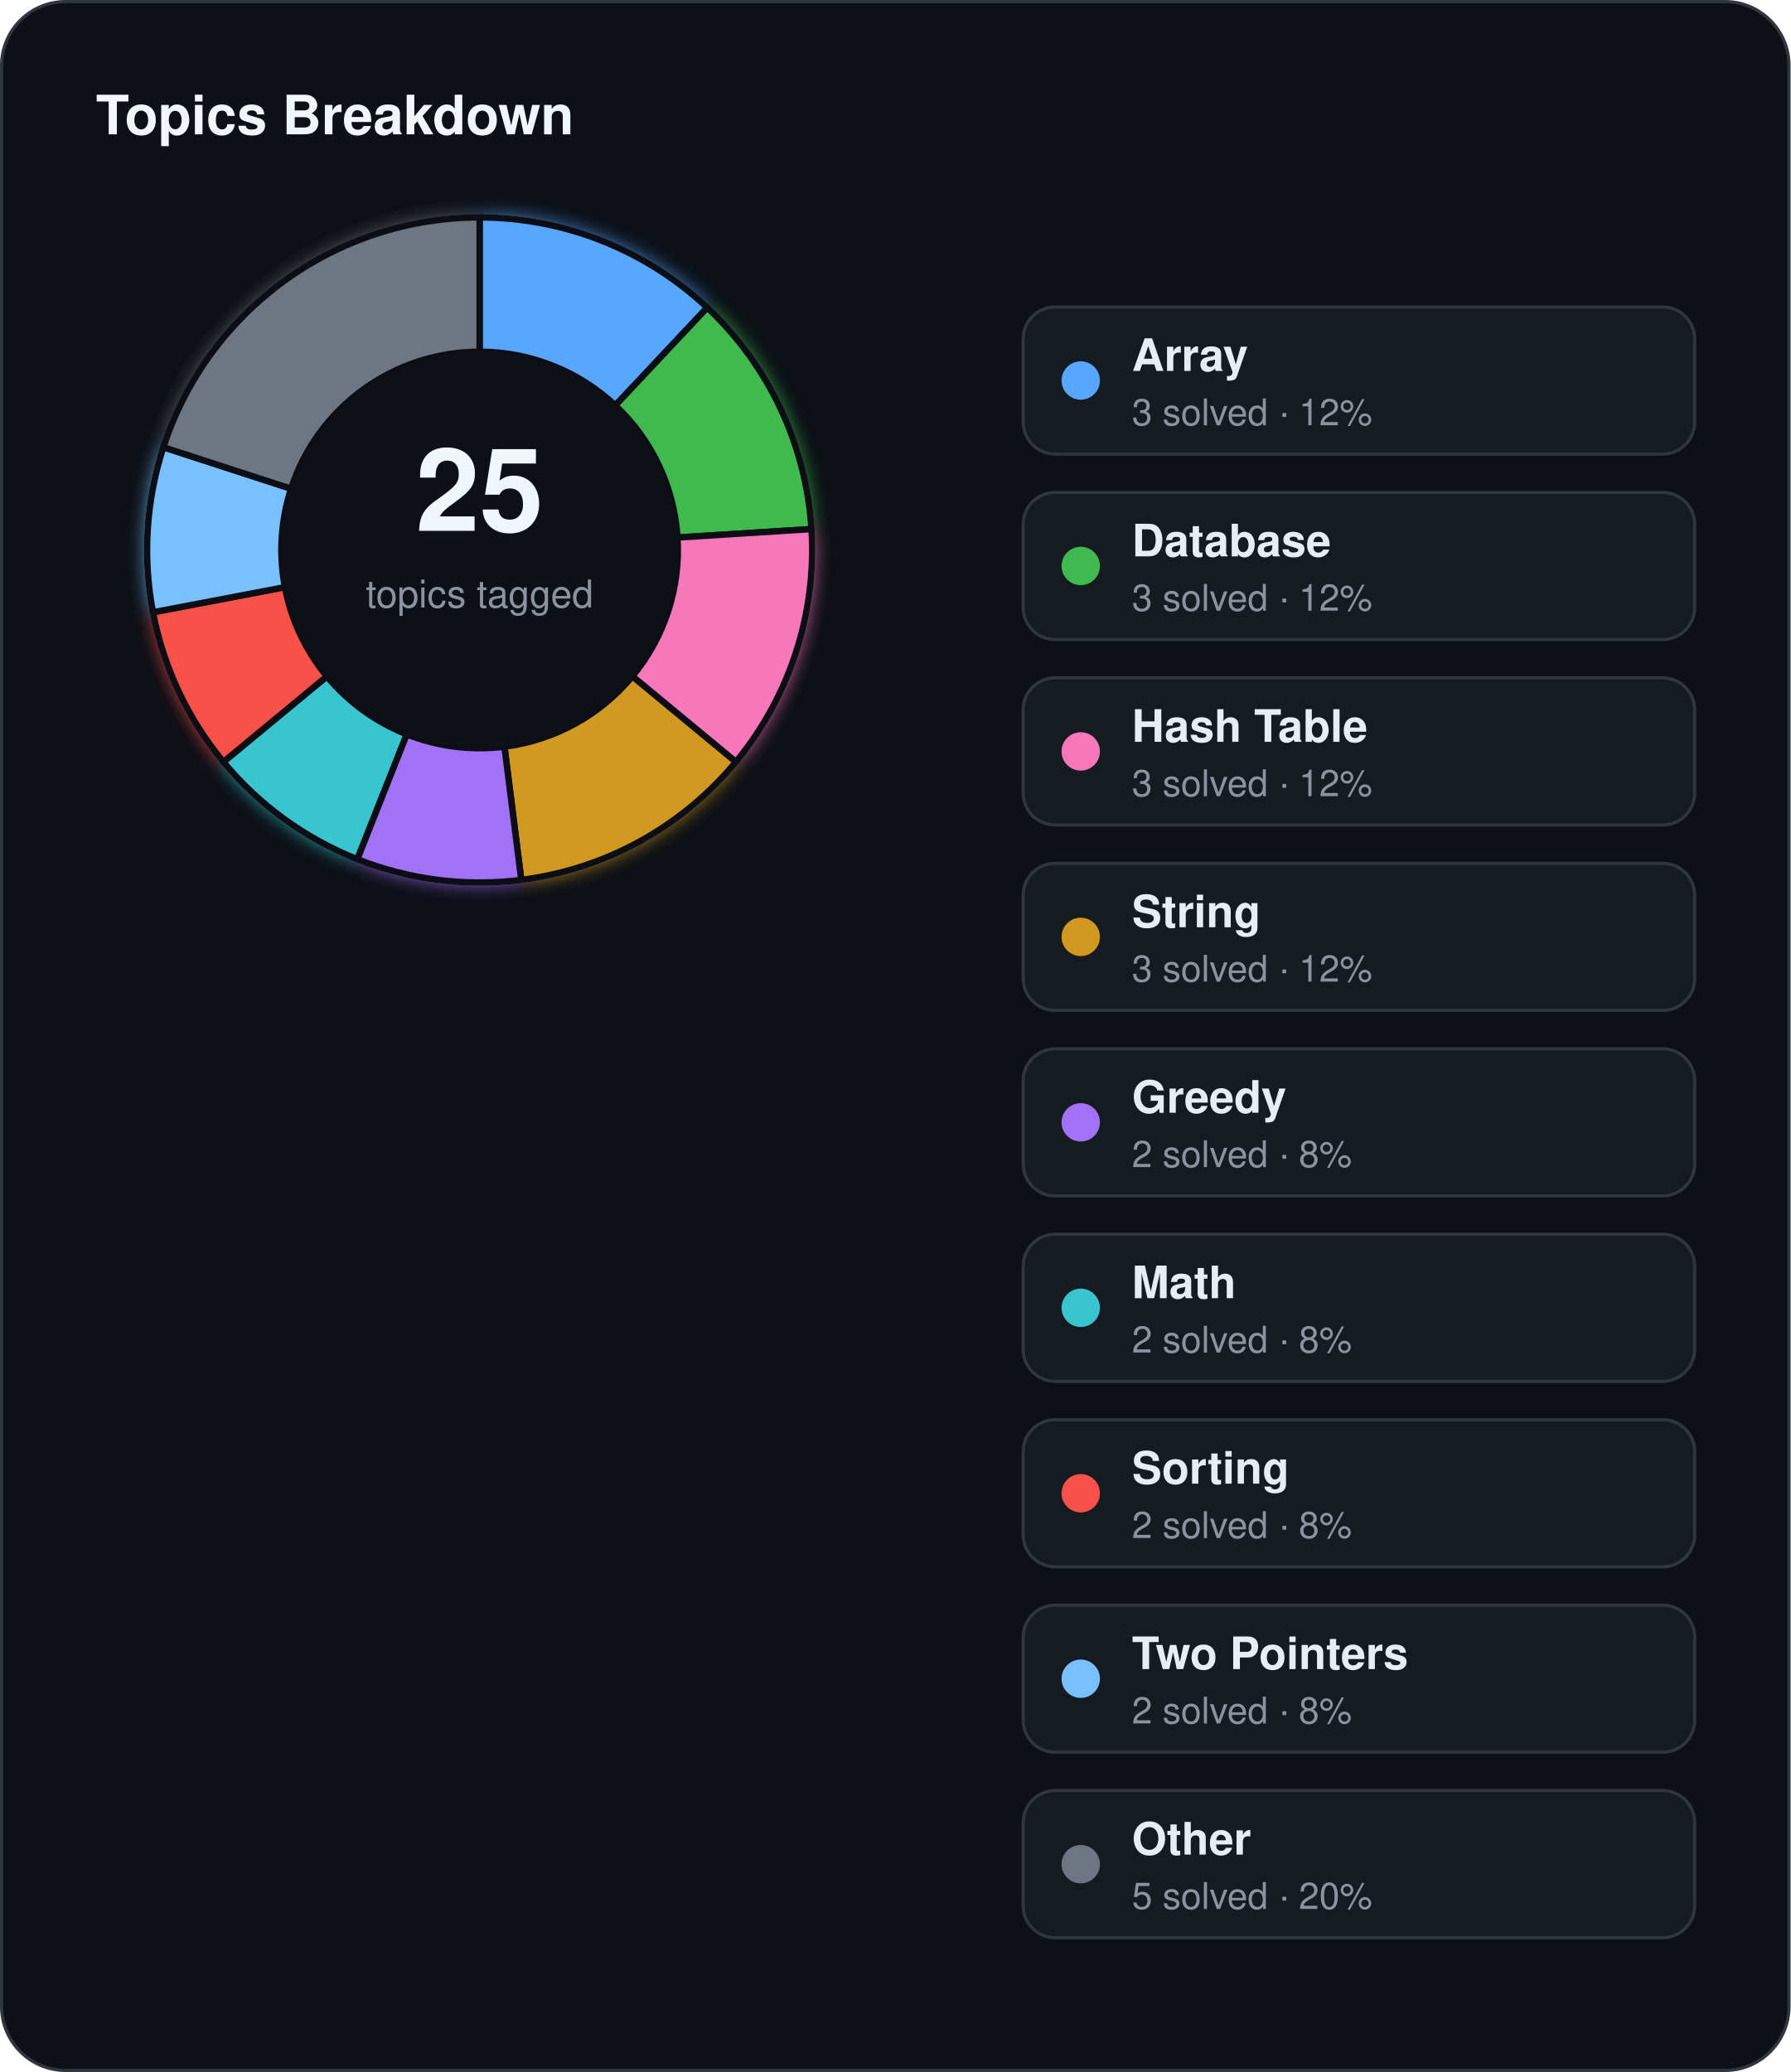
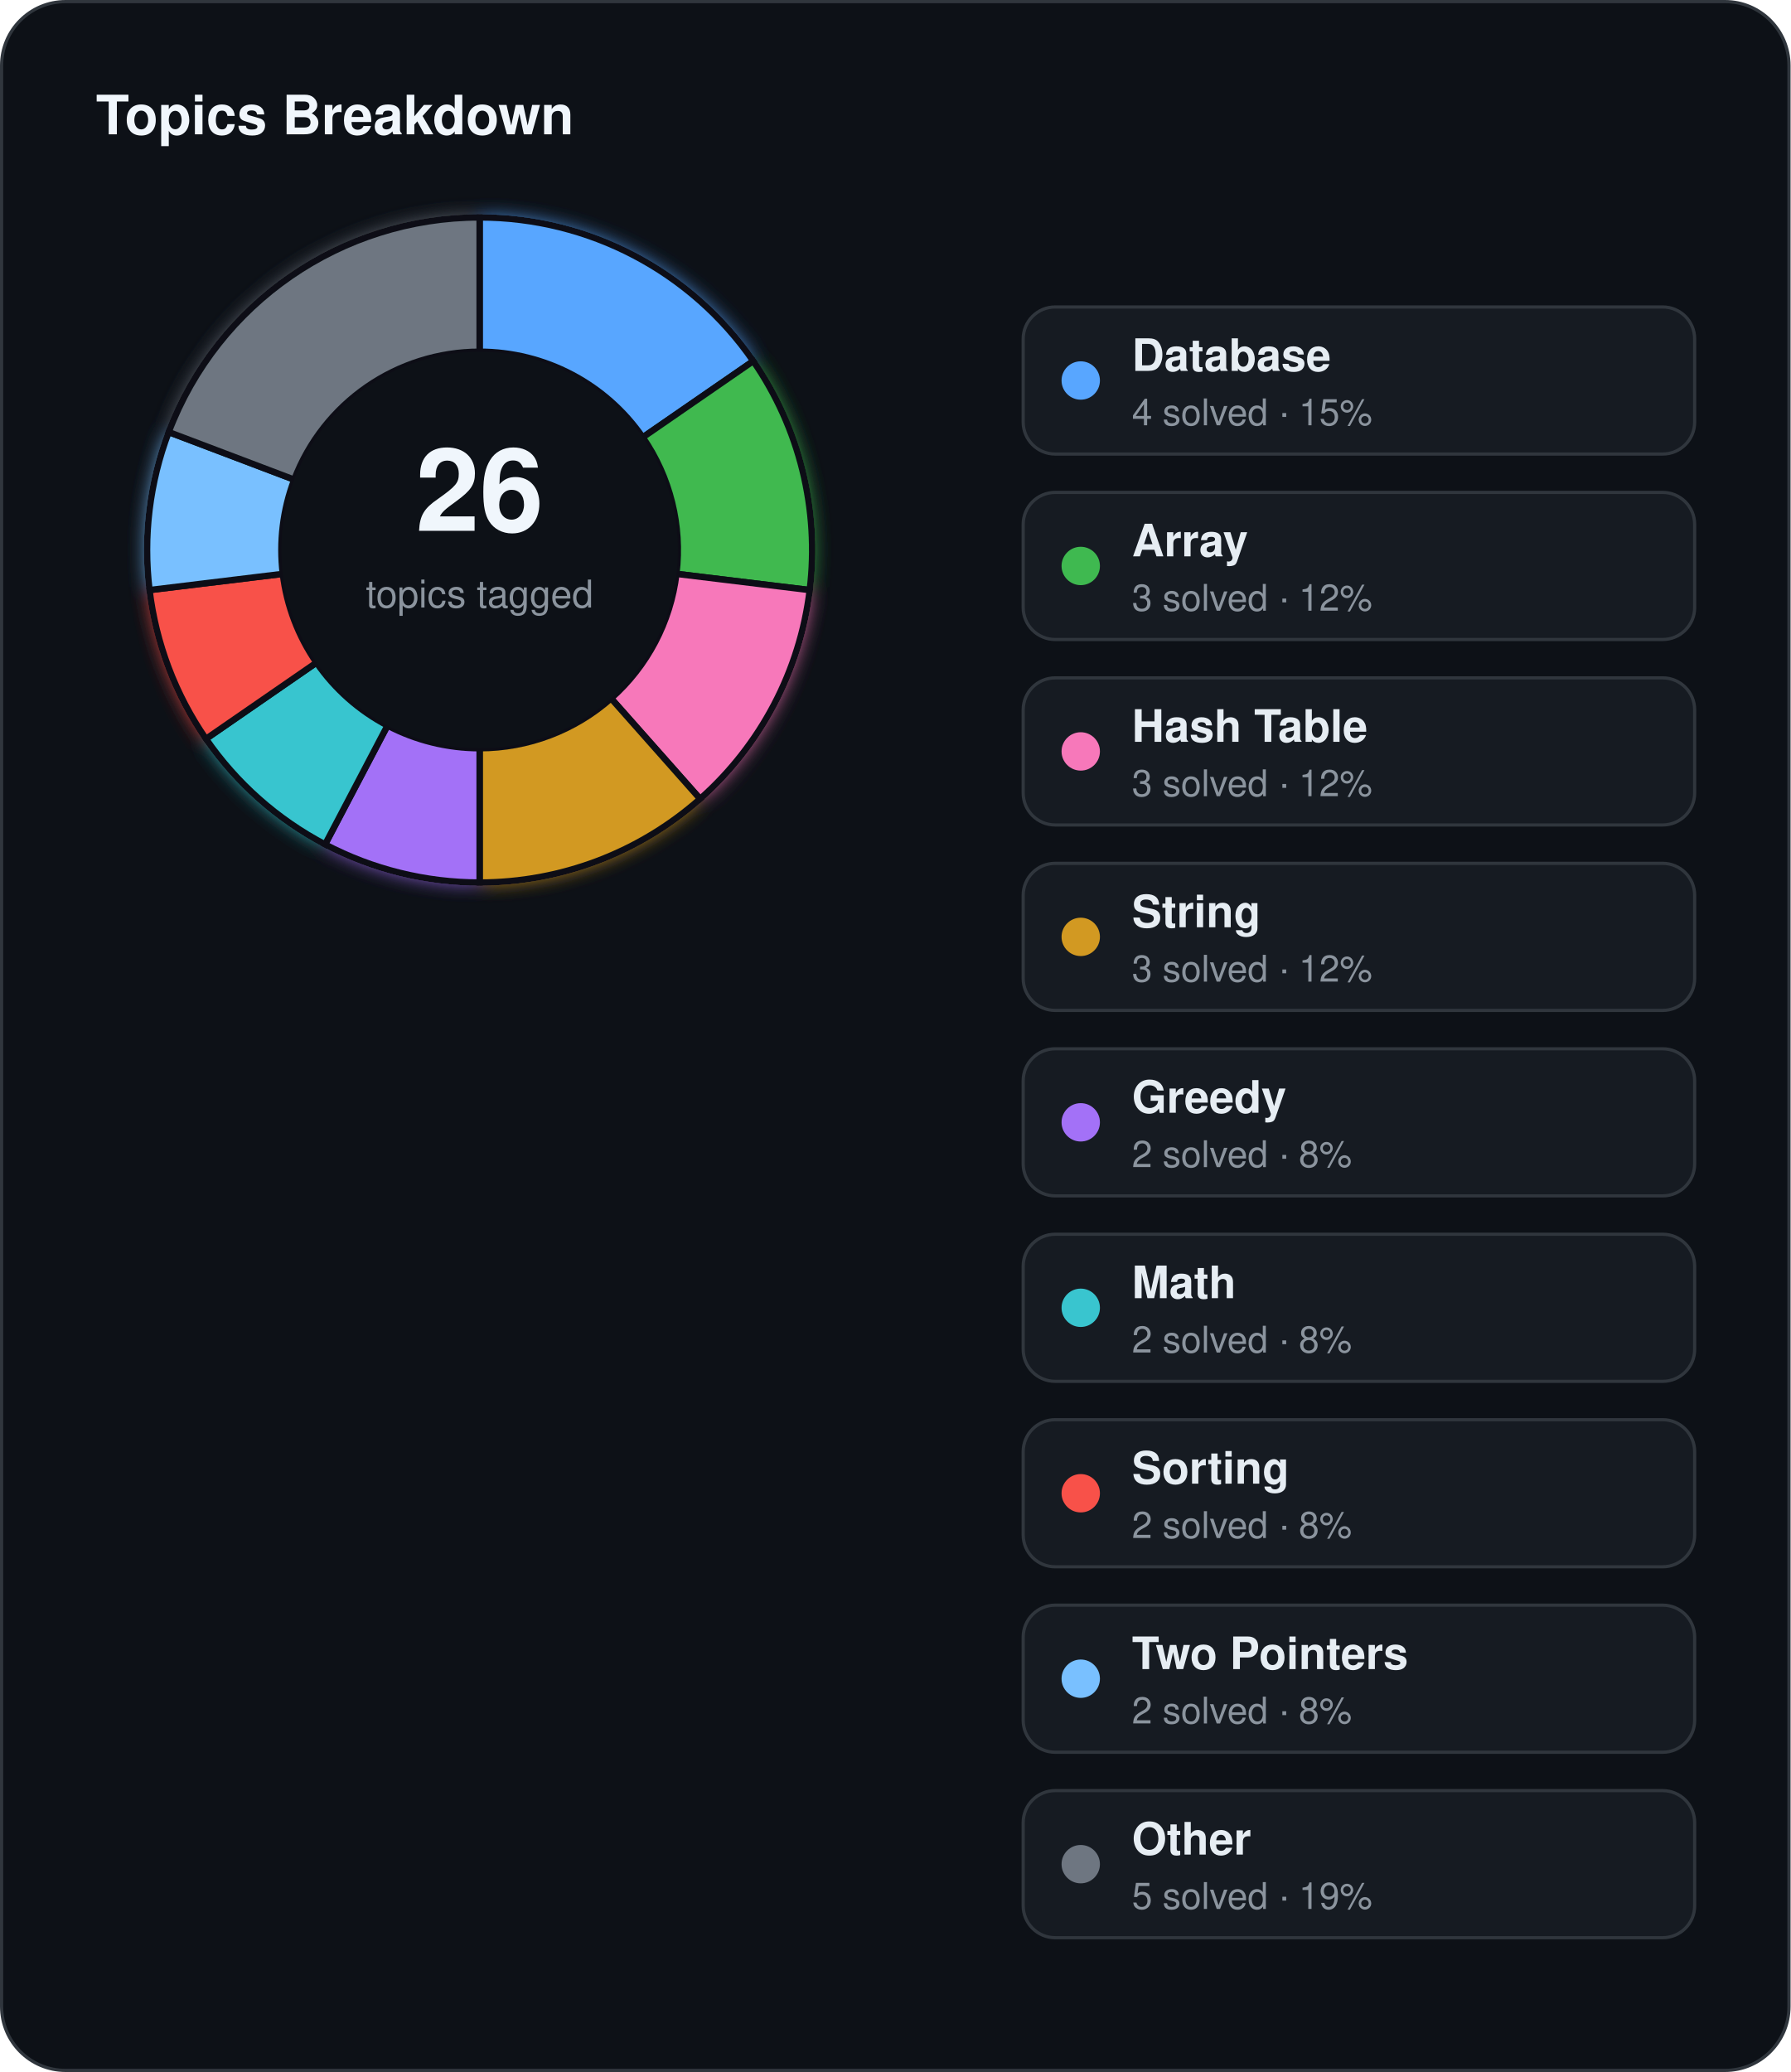
<svg xmlns="http://www.w3.org/2000/svg" width="560" height="648" viewBox="0 0 560 648">
  <defs>
    <filter id="topics-glow" x="-60%" y="-60%" width="220%" height="220%">
      <feGaussianBlur stdDeviation="3" result="blur" />
      <feMerge>
        <feMergeNode in="blur" />
        <feMergeNode in="SourceGraphic" />
      </feMerge>
    </filter>
  </defs>
  <rect x="0.5" y="0.5" width="559" height="647" rx="20" fill="#0d1117" stroke="#30363d" stroke-width="1" />
  <text x="30" y="42" fill="#f0f6fc" font-family="Segoe UI, Helvetica, Arial, sans-serif" font-size="17" font-weight="700">Topics Breakdown</text>
  <g filter="url(#topics-glow)">
-     <path d="M 150.00,68.00 A 104,104 0 0 1 221.19,96.19 L 192.44,126.80 A 62,62 0 0 0 150.00,110.00 Z" fill="#58a6ff" stroke="#0d1117" stroke-width="2" />
-     <path d="M 221.19,96.19 A 104,104 0 0 1 253.79,165.47 L 211.88,168.11 A 62,62 0 0 0 192.44,126.80 Z" fill="#3fb950" stroke="#0d1117" stroke-width="2" />
-     <path d="M 253.79,165.47 A 104,104 0 0 1 230.13,238.29 L 197.77,211.52 A 62,62 0 0 0 211.88,168.11 Z" fill="#f778ba" stroke="#0d1117" stroke-width="2" />
-     <path d="M 230.13,238.29 A 104,104 0 0 1 163.03,275.18 L 157.77,233.51 A 62,62 0 0 0 197.77,211.52 Z" fill="#d29922" stroke="#0d1117" stroke-width="2" />
-     <path d="M 163.03,275.18 A 104,104 0 0 1 111.72,268.70 L 127.18,229.65 A 62,62 0 0 0 157.77,233.51 Z" fill="#a371f7" stroke="#0d1117" stroke-width="2" />
-     <path d="M 111.72,268.70 A 104,104 0 0 1 69.87,238.29 L 102.23,211.52 A 62,62 0 0 0 127.18,229.65 Z" fill="#39c5cf" stroke="#0d1117" stroke-width="2" />
-     <path d="M 69.87,238.29 A 104,104 0 0 1 47.84,191.49 L 89.10,183.62 A 62,62 0 0 0 102.23,211.52 Z" fill="#f85149" stroke="#0d1117" stroke-width="2" />
-     <path d="M 47.84,191.49 A 104,104 0 0 1 51.09,139.86 L 91.03,152.84 A 62,62 0 0 0 89.10,183.62 Z" fill="#79c0ff" stroke="#0d1117" stroke-width="2" />
-     <path d="M 51.09,139.86 A 104,104 0 0 1 150.00,68.00 L 150.00,110.00 A 62,62 0 0 0 91.03,152.84 Z" fill="#6e7681" stroke="#0d1117" stroke-width="2" />
+     <path d="M 150.00,68.00 A 104,104 0 0 1 235.59,112.92 L 201.02,136.78 A 62,62 0 0 0 150.00,110.00 Z" fill="#58a6ff" stroke="#0d1117" stroke-width="2" />
+     <path d="M 235.59,112.92 A 104,104 0 0 1 253.24,184.54 L 211.55,179.47 A 62,62 0 0 0 201.02,136.78 Z" fill="#3fb950" stroke="#0d1117" stroke-width="2" />
+     <path d="M 253.24,184.54 A 104,104 0 0 1 218.96,249.85 L 191.11,218.41 A 62,62 0 0 0 211.55,179.47 Z" fill="#f778ba" stroke="#0d1117" stroke-width="2" />
+     <path d="M 218.96,249.85 A 104,104 0 0 1 150.00,276.00 L 150.00,234.00 A 62,62 0 0 0 191.11,218.41 Z" fill="#d29922" stroke="#0d1117" stroke-width="2" />
+     <path d="M 150.00,276.00 A 104,104 0 0 1 101.67,264.09 L 121.19,226.90 A 62,62 0 0 0 150.00,234.00 Z" fill="#a371f7" stroke="#0d1117" stroke-width="2" />
+     <path d="M 101.67,264.09 A 104,104 0 0 1 64.41,231.08 L 98.98,207.22 A 62,62 0 0 0 121.19,226.90 Z" fill="#39c5cf" stroke="#0d1117" stroke-width="2" />
+     <path d="M 64.41,231.08 A 104,104 0 0 1 46.76,184.54 L 88.45,179.47 A 62,62 0 0 0 98.98,207.22 Z" fill="#f85149" stroke="#0d1117" stroke-width="2" />
+     <path d="M 46.76,184.54 A 104,104 0 0 1 52.76,135.12 L 92.03,150.01 A 62,62 0 0 0 88.45,179.47 Z" fill="#79c0ff" stroke="#0d1117" stroke-width="2" />
+     <path d="M 52.76,135.12 A 104,104 0 0 1 150.00,68.00 L 150.00,110.00 A 62,62 0 0 0 92.03,150.01 Z" fill="#6e7681" stroke="#0d1117" stroke-width="2" />
  </g>
  <circle cx="150" cy="172" r="62" fill="#0d1117" />
-   <text x="150" y="166" text-anchor="middle" fill="#f0f6fc" font-family="Segoe UI, Helvetica, Arial, sans-serif" font-size="36" font-weight="700">25</text>
+   <text x="150" y="166" text-anchor="middle" fill="#f0f6fc" font-family="Segoe UI, Helvetica, Arial, sans-serif" font-size="36" font-weight="700">26</text>
  <text x="150" y="190" text-anchor="middle" fill="#8b949e" font-family="Segoe UI, Helvetica, Arial, sans-serif" font-size="12">topics tagged</text>
  <rect x="320" y="96" width="210" height="46" rx="10" fill="#161b22" stroke="#30363d" stroke-width="1" />
  <circle cx="338" cy="119" r="6" fill="#58a6ff" />
-   <text x="354" y="116" fill="#e6edf3" font-family="Segoe UI, Helvetica, Arial, sans-serif" font-size="14" font-weight="600">Array</text>
-   <text x="354" y="133" fill="#8b949e" font-family="Segoe UI, Helvetica, Arial, sans-serif" font-size="11.5">3 solved · 12%</text>
+   <text x="354" y="116" fill="#e6edf3" font-family="Segoe UI, Helvetica, Arial, sans-serif" font-size="14" font-weight="600">Database</text>
+   <text x="354" y="133" fill="#8b949e" font-family="Segoe UI, Helvetica, Arial, sans-serif" font-size="11.5">4 solved · 15%</text>
  <rect x="320" y="154" width="210" height="46" rx="10" fill="#161b22" stroke="#30363d" stroke-width="1" />
  <circle cx="338" cy="177" r="6" fill="#3fb950" />
-   <text x="354" y="174" fill="#e6edf3" font-family="Segoe UI, Helvetica, Arial, sans-serif" font-size="14" font-weight="600">Database</text>
+   <text x="354" y="174" fill="#e6edf3" font-family="Segoe UI, Helvetica, Arial, sans-serif" font-size="14" font-weight="600">Array</text>
  <text x="354" y="191" fill="#8b949e" font-family="Segoe UI, Helvetica, Arial, sans-serif" font-size="11.5">3 solved · 12%</text>
  <rect x="320" y="212" width="210" height="46" rx="10" fill="#161b22" stroke="#30363d" stroke-width="1" />
  <circle cx="338" cy="235" r="6" fill="#f778ba" />
  <text x="354" y="232" fill="#e6edf3" font-family="Segoe UI, Helvetica, Arial, sans-serif" font-size="14" font-weight="600">Hash Table</text>
  <text x="354" y="249" fill="#8b949e" font-family="Segoe UI, Helvetica, Arial, sans-serif" font-size="11.5">3 solved · 12%</text>
  <rect x="320" y="270" width="210" height="46" rx="10" fill="#161b22" stroke="#30363d" stroke-width="1" />
  <circle cx="338" cy="293" r="6" fill="#d29922" />
  <text x="354" y="290" fill="#e6edf3" font-family="Segoe UI, Helvetica, Arial, sans-serif" font-size="14" font-weight="600">String</text>
  <text x="354" y="307" fill="#8b949e" font-family="Segoe UI, Helvetica, Arial, sans-serif" font-size="11.5">3 solved · 12%</text>
  <rect x="320" y="328" width="210" height="46" rx="10" fill="#161b22" stroke="#30363d" stroke-width="1" />
  <circle cx="338" cy="351" r="6" fill="#a371f7" />
  <text x="354" y="348" fill="#e6edf3" font-family="Segoe UI, Helvetica, Arial, sans-serif" font-size="14" font-weight="600">Greedy</text>
  <text x="354" y="365" fill="#8b949e" font-family="Segoe UI, Helvetica, Arial, sans-serif" font-size="11.5">2 solved · 8%</text>
  <rect x="320" y="386" width="210" height="46" rx="10" fill="#161b22" stroke="#30363d" stroke-width="1" />
  <circle cx="338" cy="409" r="6" fill="#39c5cf" />
  <text x="354" y="406" fill="#e6edf3" font-family="Segoe UI, Helvetica, Arial, sans-serif" font-size="14" font-weight="600">Math</text>
  <text x="354" y="423" fill="#8b949e" font-family="Segoe UI, Helvetica, Arial, sans-serif" font-size="11.5">2 solved · 8%</text>
  <rect x="320" y="444" width="210" height="46" rx="10" fill="#161b22" stroke="#30363d" stroke-width="1" />
  <circle cx="338" cy="467" r="6" fill="#f85149" />
  <text x="354" y="464" fill="#e6edf3" font-family="Segoe UI, Helvetica, Arial, sans-serif" font-size="14" font-weight="600">Sorting</text>
  <text x="354" y="481" fill="#8b949e" font-family="Segoe UI, Helvetica, Arial, sans-serif" font-size="11.5">2 solved · 8%</text>
  <rect x="320" y="502" width="210" height="46" rx="10" fill="#161b22" stroke="#30363d" stroke-width="1" />
  <circle cx="338" cy="525" r="6" fill="#79c0ff" />
  <text x="354" y="522" fill="#e6edf3" font-family="Segoe UI, Helvetica, Arial, sans-serif" font-size="14" font-weight="600">Two Pointers</text>
  <text x="354" y="539" fill="#8b949e" font-family="Segoe UI, Helvetica, Arial, sans-serif" font-size="11.5">2 solved · 8%</text>
  <rect x="320" y="560" width="210" height="46" rx="10" fill="#161b22" stroke="#30363d" stroke-width="1" />
  <circle cx="338" cy="583" r="6" fill="#6e7681" />
  <text x="354" y="580" fill="#e6edf3" font-family="Segoe UI, Helvetica, Arial, sans-serif" font-size="14" font-weight="600">Other</text>
-   <text x="354" y="597" fill="#8b949e" font-family="Segoe UI, Helvetica, Arial, sans-serif" font-size="11.5">5 solved · 20%</text>
+   <text x="354" y="597" fill="#8b949e" font-family="Segoe UI, Helvetica, Arial, sans-serif" font-size="11.5">5 solved · 19%</text>
</svg>
